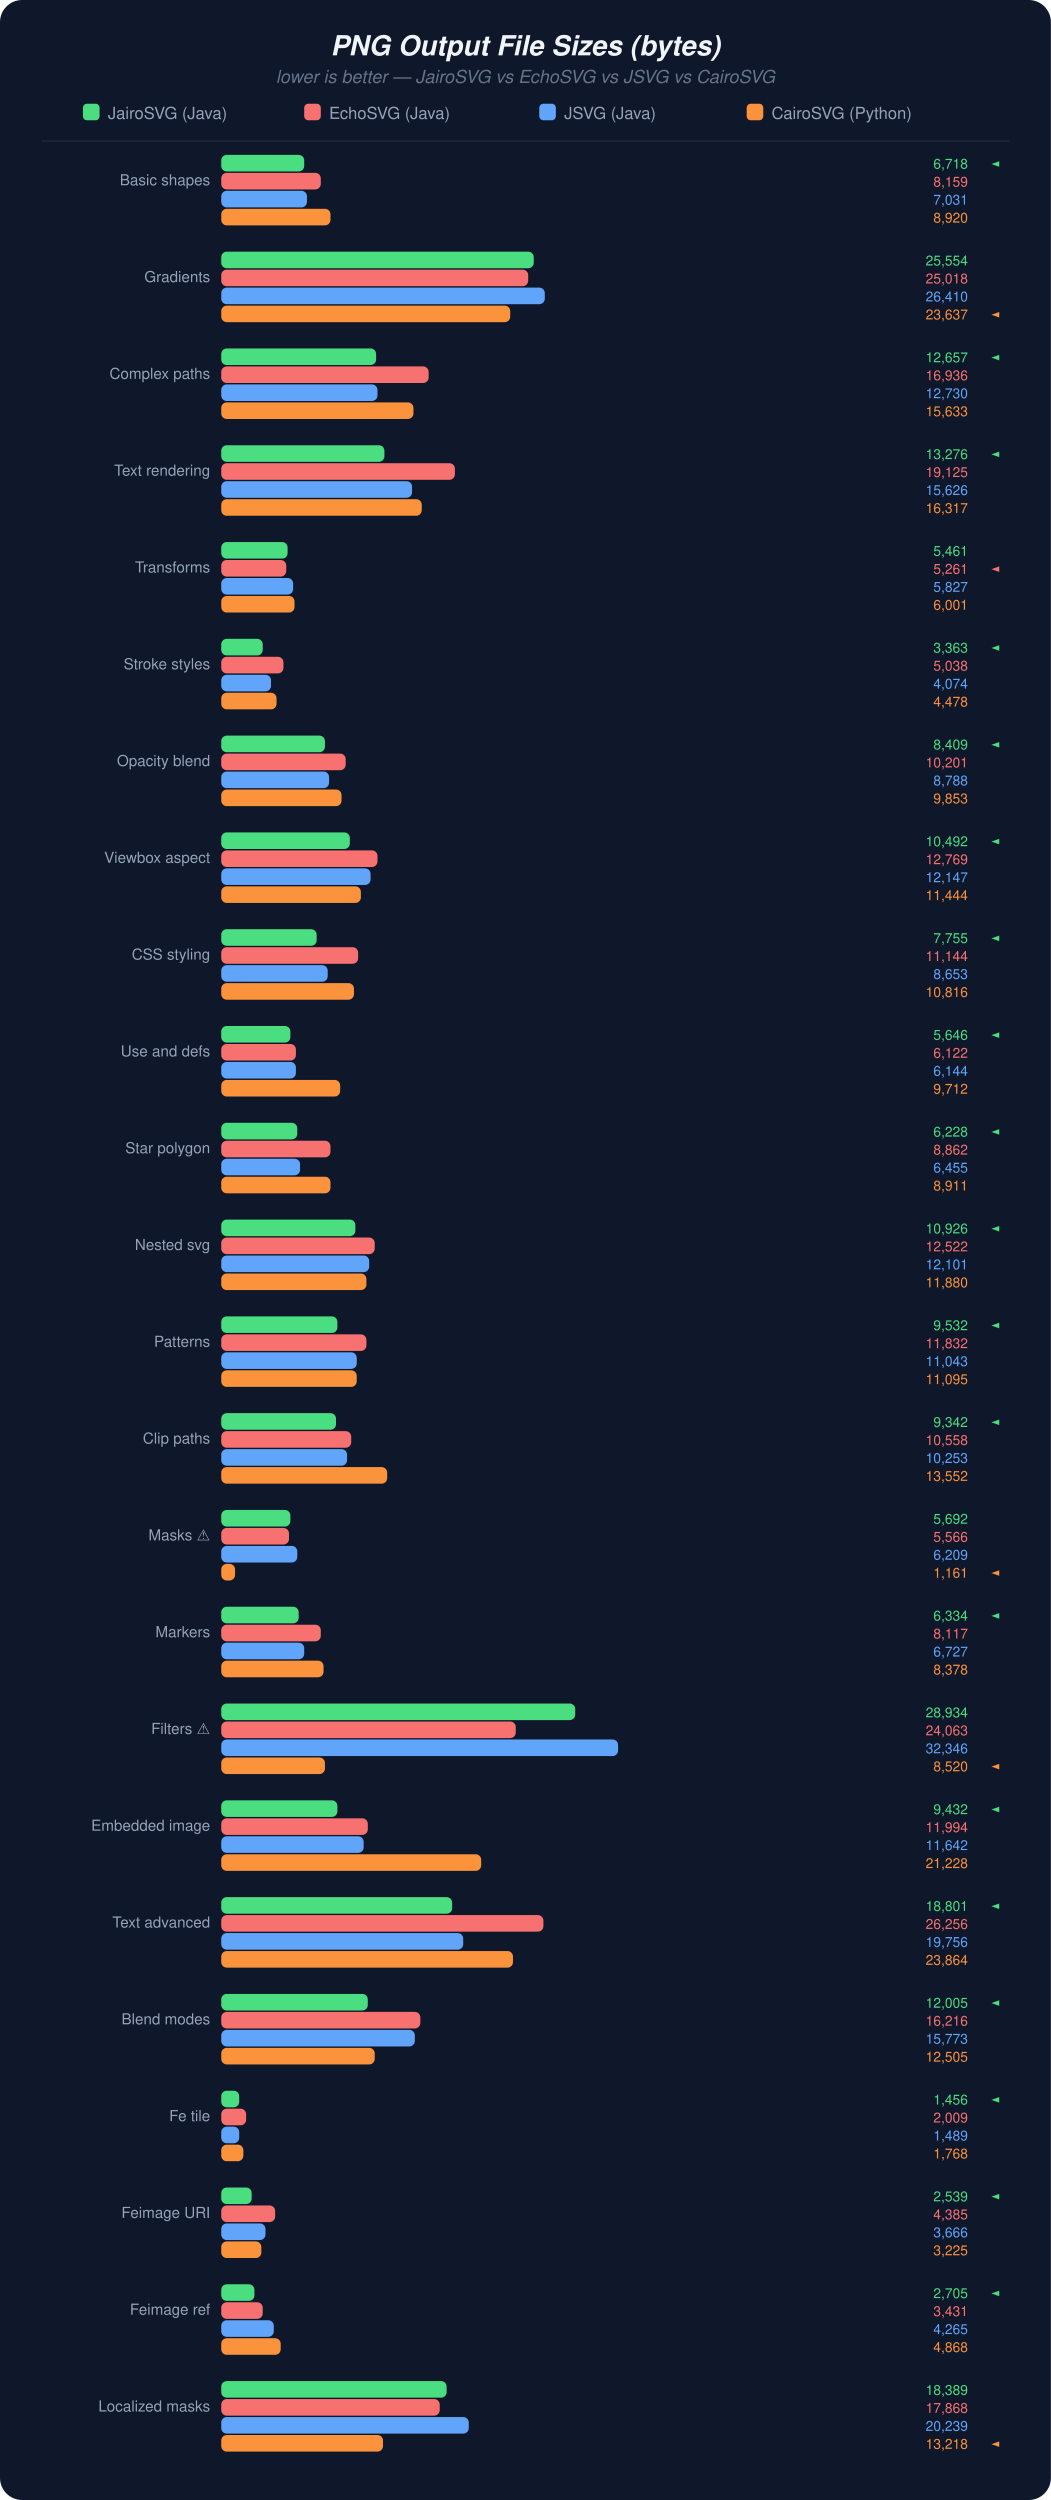
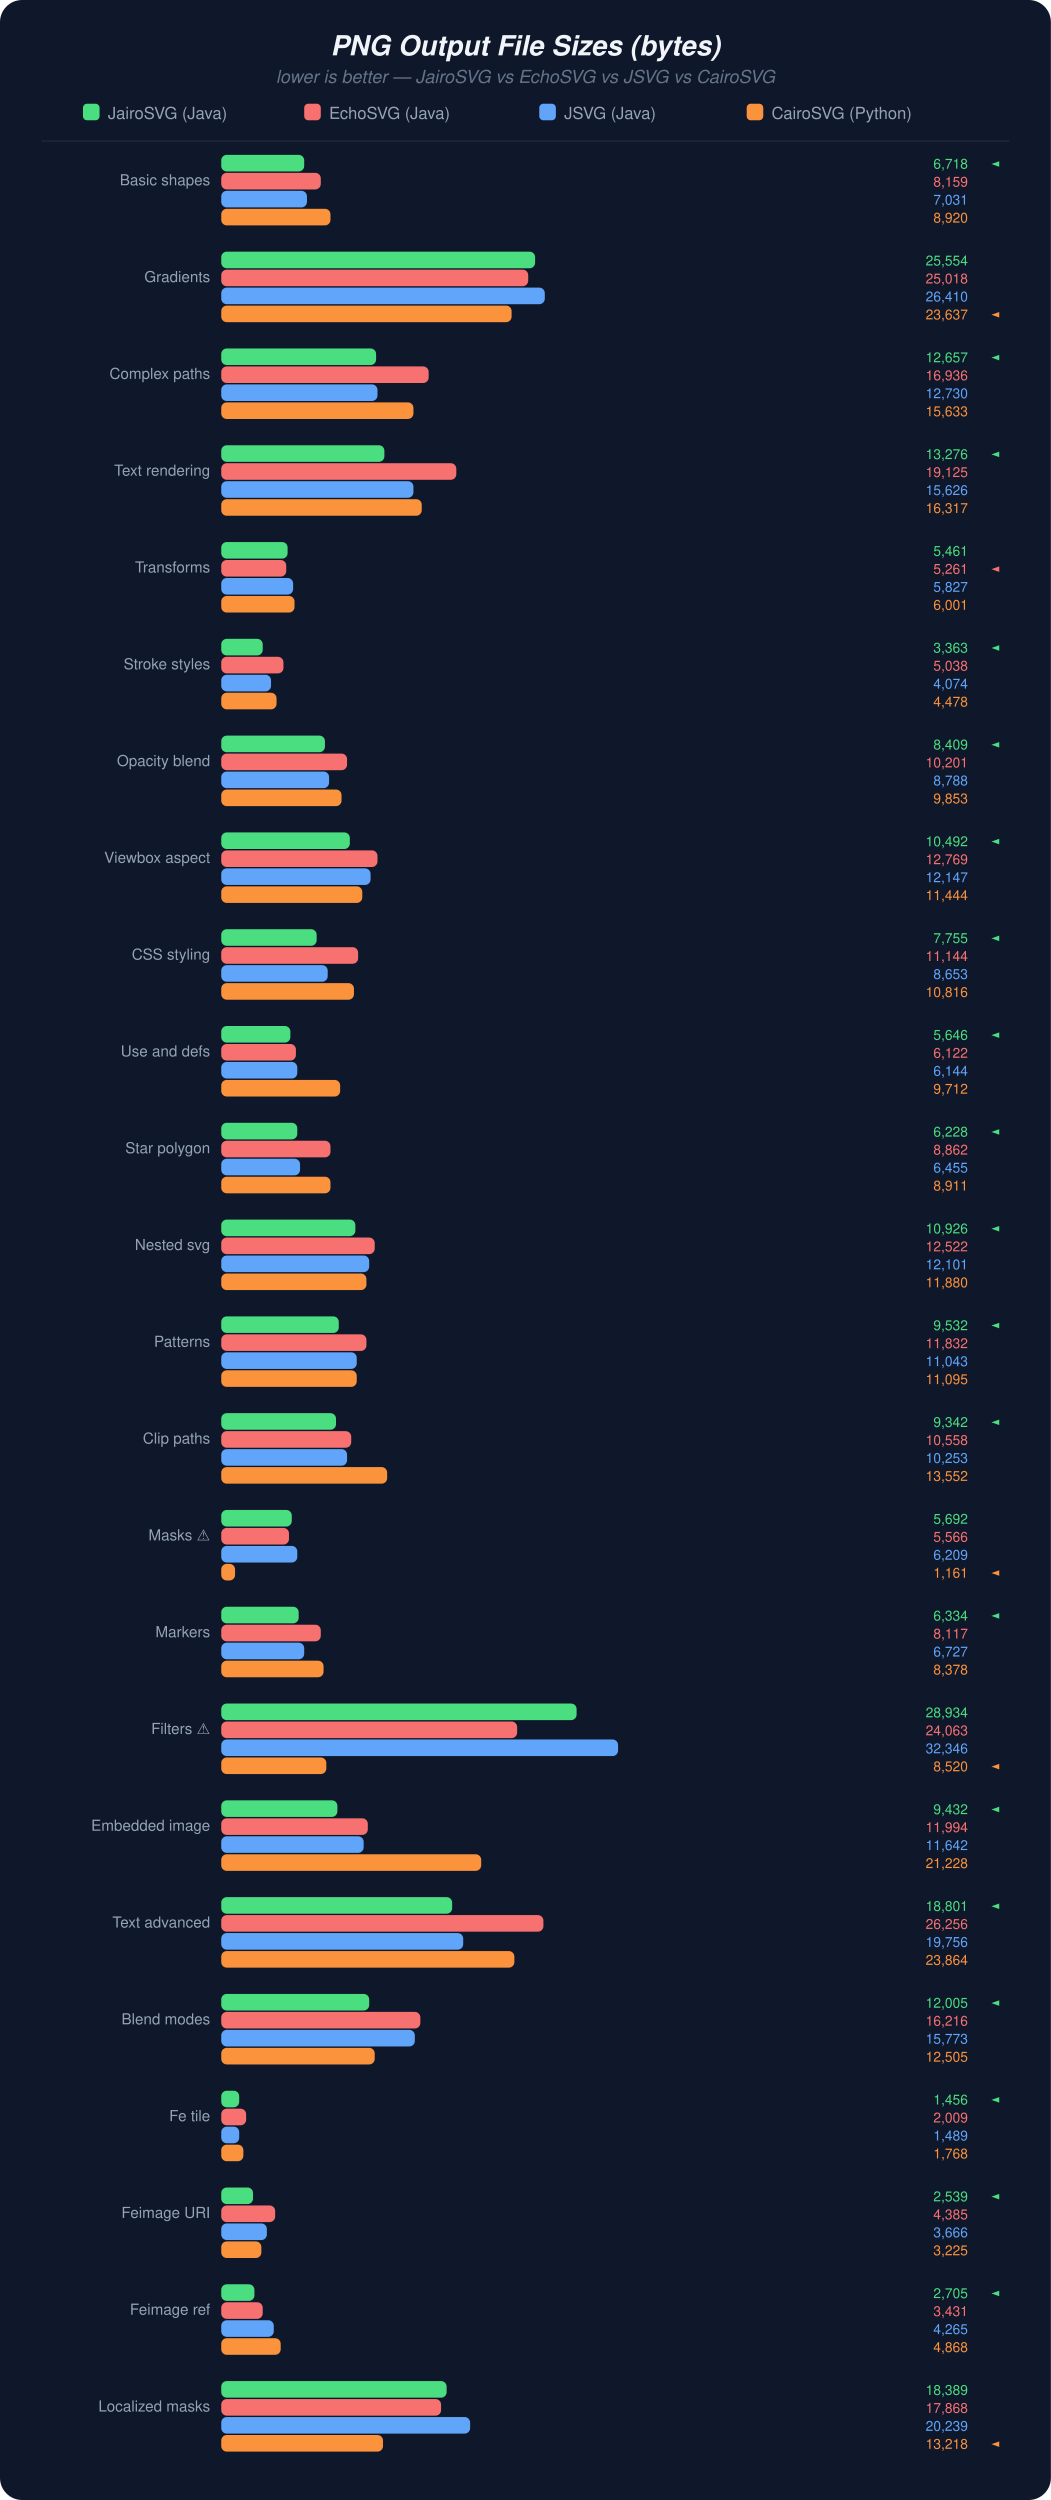
<svg xmlns="http://www.w3.org/2000/svg" width="760" height="1808" viewBox="0 0 760 1808">
  <style>
    text { font-family: -apple-system, BlinkMacSystemFont, "Segoe UI", Helvetica, Arial, sans-serif; }
  </style>
  <rect width="760" height="1808" rx="16" fill="#0f172a" />
  <text x="380" y="40" text-anchor="middle" font-size="20" font-weight="600" font-style="italic" fill="#f1f5f9">PNG Output File Sizes (bytes)</text>
  <text x="380" y="60" text-anchor="middle" font-size="13" font-style="italic" fill="#64748b">lower is better — JairoSVG vs EchoSVG vs JSVG vs CairoSVG</text>
  <rect x="60" y="75" width="12" height="12" rx="3" fill="#4ade80" />
  <text x="78" y="86" font-size="12" fill="#94a3b8">JairoSVG (Java)</text>
  <rect x="220" y="75" width="12" height="12" rx="3" fill="#f87171" />
  <text x="238" y="86" font-size="12" fill="#94a3b8">EchoSVG (Java)</text>
  <rect x="390" y="75" width="12" height="12" rx="3" fill="#60a5fa" />
  <text x="408" y="86" font-size="12" fill="#94a3b8">JSVG (Java)</text>
  <rect x="540" y="75" width="12" height="12" rx="3" fill="#fb923c" />
  <text x="558" y="86" font-size="12" fill="#94a3b8">CairoSVG (Python)</text>
  <line x1="30" y1="102" x2="730" y2="102" stroke="#1e293b" stroke-width="1" />
  <text x="152" y="134" text-anchor="end" font-size="11" font-weight="500" fill="#94a3b8">Basic shapes</text>
  <rect x="160" y="112" width="60" height="12" rx="4" fill="#4ade80" />
  <text x="700" y="122" text-anchor="end" font-size="10" fill="#4ade80">6,718</text>
  <text x="720" y="122" text-anchor="middle" font-size="10" fill="#4ade80">◄</text>
  <rect x="160" y="125" width="72" height="12" rx="4" fill="#f87171" />
  <text x="700" y="135" text-anchor="end" font-size="10" fill="#f87171">8,159</text>
  <rect x="160" y="138" width="62" height="12" rx="4" fill="#60a5fa" />
  <text x="700" y="148" text-anchor="end" font-size="10" fill="#60a5fa">7,031</text>
  <rect x="160" y="151" width="79" height="12" rx="4" fill="#fb923c" />
  <text x="700" y="161" text-anchor="end" font-size="10" fill="#fb923c">8,920</text>
  <text x="152" y="204" text-anchor="end" font-size="11" font-weight="500" fill="#94a3b8">Gradients</text>
-   <rect x="160" y="182" width="226" height="12" rx="4" fill="#4ade80" />
+   <rect x="160" y="182" width="227" height="12" rx="4" fill="#4ade80" />
  <text x="700" y="192" text-anchor="end" font-size="10" fill="#4ade80">25,554</text>
  <rect x="160" y="195" width="222" height="12" rx="4" fill="#f87171" />
  <text x="700" y="205" text-anchor="end" font-size="10" fill="#f87171">25,018</text>
  <rect x="160" y="208" width="234" height="12" rx="4" fill="#60a5fa" />
  <text x="700" y="218" text-anchor="end" font-size="10" fill="#60a5fa">26,410</text>
-   <rect x="160" y="221" width="209" height="12" rx="4" fill="#fb923c" />
+   <rect x="160" y="221" width="210" height="12" rx="4" fill="#fb923c" />
  <text x="700" y="231" text-anchor="end" font-size="10" fill="#fb923c">23,637</text>
  <text x="720" y="231" text-anchor="middle" font-size="10" fill="#fb923c">◄</text>
  <text x="152" y="274" text-anchor="end" font-size="11" font-weight="500" fill="#94a3b8">Complex paths</text>
  <rect x="160" y="252" width="112" height="12" rx="4" fill="#4ade80" />
  <text x="700" y="262" text-anchor="end" font-size="10" fill="#4ade80">12,657</text>
  <text x="720" y="262" text-anchor="middle" font-size="10" fill="#4ade80">◄</text>
  <rect x="160" y="265" width="150" height="12" rx="4" fill="#f87171" />
  <text x="700" y="275" text-anchor="end" font-size="10" fill="#f87171">16,936</text>
  <rect x="160" y="278" width="113" height="12" rx="4" fill="#60a5fa" />
  <text x="700" y="288" text-anchor="end" font-size="10" fill="#60a5fa">12,730</text>
  <rect x="160" y="291" width="139" height="12" rx="4" fill="#fb923c" />
  <text x="700" y="301" text-anchor="end" font-size="10" fill="#fb923c">15,633</text>
  <text x="152" y="344" text-anchor="end" font-size="11" font-weight="500" fill="#94a3b8">Text rendering</text>
  <rect x="160" y="322" width="118" height="12" rx="4" fill="#4ade80" />
  <text x="700" y="332" text-anchor="end" font-size="10" fill="#4ade80">13,276</text>
  <text x="720" y="332" text-anchor="middle" font-size="10" fill="#4ade80">◄</text>
-   <rect x="160" y="335" width="169" height="12" rx="4" fill="#f87171" />
+   <rect x="160" y="335" width="170" height="12" rx="4" fill="#f87171" />
  <text x="700" y="345" text-anchor="end" font-size="10" fill="#f87171">19,125</text>
-   <rect x="160" y="348" width="138" height="12" rx="4" fill="#60a5fa" />
+   <rect x="160" y="348" width="139" height="12" rx="4" fill="#60a5fa" />
  <text x="700" y="358" text-anchor="end" font-size="10" fill="#60a5fa">15,626</text>
  <rect x="160" y="361" width="145" height="12" rx="4" fill="#fb923c" />
  <text x="700" y="371" text-anchor="end" font-size="10" fill="#fb923c">16,317</text>
  <text x="152" y="414" text-anchor="end" font-size="11" font-weight="500" fill="#94a3b8">Transforms</text>
  <rect x="160" y="392" width="48" height="12" rx="4" fill="#4ade80" />
  <text x="700" y="402" text-anchor="end" font-size="10" fill="#4ade80">5,461</text>
  <rect x="160" y="405" width="47" height="12" rx="4" fill="#f87171" />
  <text x="700" y="415" text-anchor="end" font-size="10" fill="#f87171">5,261</text>
  <text x="720" y="415" text-anchor="middle" font-size="10" fill="#f87171">◄</text>
  <rect x="160" y="418" width="52" height="12" rx="4" fill="#60a5fa" />
  <text x="700" y="428" text-anchor="end" font-size="10" fill="#60a5fa">5,827</text>
  <rect x="160" y="431" width="53" height="12" rx="4" fill="#fb923c" />
  <text x="700" y="441" text-anchor="end" font-size="10" fill="#fb923c">6,001</text>
  <text x="152" y="484" text-anchor="end" font-size="11" font-weight="500" fill="#94a3b8">Stroke styles</text>
  <rect x="160" y="462" width="30" height="12" rx="4" fill="#4ade80" />
  <text x="700" y="472" text-anchor="end" font-size="10" fill="#4ade80">3,363</text>
  <text x="720" y="472" text-anchor="middle" font-size="10" fill="#4ade80">◄</text>
  <rect x="160" y="475" width="45" height="12" rx="4" fill="#f87171" />
  <text x="700" y="485" text-anchor="end" font-size="10" fill="#f87171">5,038</text>
  <rect x="160" y="488" width="36" height="12" rx="4" fill="#60a5fa" />
  <text x="700" y="498" text-anchor="end" font-size="10" fill="#60a5fa">4,074</text>
  <rect x="160" y="501" width="40" height="12" rx="4" fill="#fb923c" />
  <text x="700" y="511" text-anchor="end" font-size="10" fill="#fb923c">4,478</text>
  <text x="152" y="554" text-anchor="end" font-size="11" font-weight="500" fill="#94a3b8">Opacity blend</text>
  <rect x="160" y="532" width="75" height="12" rx="4" fill="#4ade80" />
  <text x="700" y="542" text-anchor="end" font-size="10" fill="#4ade80">8,409</text>
  <text x="720" y="542" text-anchor="middle" font-size="10" fill="#4ade80">◄</text>
-   <rect x="160" y="545" width="90" height="12" rx="4" fill="#f87171" />
+   <rect x="160" y="545" width="91" height="12" rx="4" fill="#f87171" />
  <text x="700" y="555" text-anchor="end" font-size="10" fill="#f87171">10,201</text>
  <rect x="160" y="558" width="78" height="12" rx="4" fill="#60a5fa" />
  <text x="700" y="568" text-anchor="end" font-size="10" fill="#60a5fa">8,788</text>
  <rect x="160" y="571" width="87" height="12" rx="4" fill="#fb923c" />
  <text x="700" y="581" text-anchor="end" font-size="10" fill="#fb923c">9,853</text>
  <text x="152" y="624" text-anchor="end" font-size="11" font-weight="500" fill="#94a3b8">Viewbox aspect</text>
  <rect x="160" y="602" width="93" height="12" rx="4" fill="#4ade80" />
  <text x="700" y="612" text-anchor="end" font-size="10" fill="#4ade80">10,492</text>
  <text x="720" y="612" text-anchor="middle" font-size="10" fill="#4ade80">◄</text>
  <rect x="160" y="615" width="113" height="12" rx="4" fill="#f87171" />
  <text x="700" y="625" text-anchor="end" font-size="10" fill="#f87171">12,769</text>
  <rect x="160" y="628" width="108" height="12" rx="4" fill="#60a5fa" />
  <text x="700" y="638" text-anchor="end" font-size="10" fill="#60a5fa">12,147</text>
-   <rect x="160" y="641" width="101" height="12" rx="4" fill="#fb923c" />
+   <rect x="160" y="641" width="102" height="12" rx="4" fill="#fb923c" />
  <text x="700" y="651" text-anchor="end" font-size="10" fill="#fb923c">11,444</text>
  <text x="152" y="694" text-anchor="end" font-size="11" font-weight="500" fill="#94a3b8">CSS styling</text>
  <rect x="160" y="672" width="69" height="12" rx="4" fill="#4ade80" />
  <text x="700" y="682" text-anchor="end" font-size="10" fill="#4ade80">7,755</text>
  <text x="720" y="682" text-anchor="middle" font-size="10" fill="#4ade80">◄</text>
  <rect x="160" y="685" width="99" height="12" rx="4" fill="#f87171" />
  <text x="700" y="695" text-anchor="end" font-size="10" fill="#f87171">11,144</text>
  <rect x="160" y="698" width="77" height="12" rx="4" fill="#60a5fa" />
  <text x="700" y="708" text-anchor="end" font-size="10" fill="#60a5fa">8,653</text>
  <rect x="160" y="711" width="96" height="12" rx="4" fill="#fb923c" />
  <text x="700" y="721" text-anchor="end" font-size="10" fill="#fb923c">10,816</text>
  <text x="152" y="764" text-anchor="end" font-size="11" font-weight="500" fill="#94a3b8">Use and defs</text>
  <rect x="160" y="742" width="50" height="12" rx="4" fill="#4ade80" />
  <text x="700" y="752" text-anchor="end" font-size="10" fill="#4ade80">5,646</text>
  <text x="720" y="752" text-anchor="middle" font-size="10" fill="#4ade80">◄</text>
  <rect x="160" y="755" width="54" height="12" rx="4" fill="#f87171" />
  <text x="700" y="765" text-anchor="end" font-size="10" fill="#f87171">6,122</text>
-   <rect x="160" y="768" width="54" height="12" rx="4" fill="#60a5fa" />
+   <rect x="160" y="768" width="55" height="12" rx="4" fill="#60a5fa" />
  <text x="700" y="778" text-anchor="end" font-size="10" fill="#60a5fa">6,144</text>
  <rect x="160" y="781" width="86" height="12" rx="4" fill="#fb923c" />
  <text x="700" y="791" text-anchor="end" font-size="10" fill="#fb923c">9,712</text>
  <text x="152" y="834" text-anchor="end" font-size="11" font-weight="500" fill="#94a3b8">Star polygon</text>
  <rect x="160" y="812" width="55" height="12" rx="4" fill="#4ade80" />
  <text x="700" y="822" text-anchor="end" font-size="10" fill="#4ade80">6,228</text>
  <text x="720" y="822" text-anchor="middle" font-size="10" fill="#4ade80">◄</text>
  <rect x="160" y="825" width="79" height="12" rx="4" fill="#f87171" />
  <text x="700" y="835" text-anchor="end" font-size="10" fill="#f87171">8,862</text>
  <rect x="160" y="838" width="57" height="12" rx="4" fill="#60a5fa" />
  <text x="700" y="848" text-anchor="end" font-size="10" fill="#60a5fa">6,455</text>
  <rect x="160" y="851" width="79" height="12" rx="4" fill="#fb923c" />
  <text x="700" y="861" text-anchor="end" font-size="10" fill="#fb923c">8,911</text>
  <text x="152" y="904" text-anchor="end" font-size="11" font-weight="500" fill="#94a3b8">Nested svg</text>
  <rect x="160" y="882" width="97" height="12" rx="4" fill="#4ade80" />
  <text x="700" y="892" text-anchor="end" font-size="10" fill="#4ade80">10,926</text>
  <text x="720" y="892" text-anchor="middle" font-size="10" fill="#4ade80">◄</text>
  <rect x="160" y="895" width="111" height="12" rx="4" fill="#f87171" />
  <text x="700" y="905" text-anchor="end" font-size="10" fill="#f87171">12,522</text>
  <rect x="160" y="908" width="107" height="12" rx="4" fill="#60a5fa" />
  <text x="700" y="918" text-anchor="end" font-size="10" fill="#60a5fa">12,101</text>
  <rect x="160" y="921" width="105" height="12" rx="4" fill="#fb923c" />
  <text x="700" y="931" text-anchor="end" font-size="10" fill="#fb923c">11,880</text>
  <text x="152" y="974" text-anchor="end" font-size="11" font-weight="500" fill="#94a3b8">Patterns</text>
-   <rect x="160" y="952" width="84" height="12" rx="4" fill="#4ade80" />
+   <rect x="160" y="952" width="85" height="12" rx="4" fill="#4ade80" />
  <text x="700" y="962" text-anchor="end" font-size="10" fill="#4ade80">9,532</text>
  <text x="720" y="962" text-anchor="middle" font-size="10" fill="#4ade80">◄</text>
  <rect x="160" y="965" width="105" height="12" rx="4" fill="#f87171" />
  <text x="700" y="975" text-anchor="end" font-size="10" fill="#f87171">11,832</text>
  <rect x="160" y="978" width="98" height="12" rx="4" fill="#60a5fa" />
  <text x="700" y="988" text-anchor="end" font-size="10" fill="#60a5fa">11,043</text>
  <rect x="160" y="991" width="98" height="12" rx="4" fill="#fb923c" />
  <text x="700" y="1001" text-anchor="end" font-size="10" fill="#fb923c">11,095</text>
  <text x="152" y="1044" text-anchor="end" font-size="11" font-weight="500" fill="#94a3b8">Clip paths</text>
  <rect x="160" y="1022" width="83" height="12" rx="4" fill="#4ade80" />
  <text x="700" y="1032" text-anchor="end" font-size="10" fill="#4ade80">9,342</text>
  <text x="720" y="1032" text-anchor="middle" font-size="10" fill="#4ade80">◄</text>
  <rect x="160" y="1035" width="94" height="12" rx="4" fill="#f87171" />
  <text x="700" y="1045" text-anchor="end" font-size="10" fill="#f87171">10,558</text>
  <rect x="160" y="1048" width="91" height="12" rx="4" fill="#60a5fa" />
  <text x="700" y="1058" text-anchor="end" font-size="10" fill="#60a5fa">10,253</text>
  <rect x="160" y="1061" width="120" height="12" rx="4" fill="#fb923c" />
  <text x="700" y="1071" text-anchor="end" font-size="10" fill="#fb923c">13,552</text>
  <text x="152" y="1114" text-anchor="end" font-size="11" font-weight="500" fill="#94a3b8">Masks ⚠️</text>
-   <rect x="160" y="1092" width="50" height="12" rx="4" fill="#4ade80" />
+   <rect x="160" y="1092" width="51" height="12" rx="4" fill="#4ade80" />
  <text x="700" y="1102" text-anchor="end" font-size="10" fill="#4ade80">5,692</text>
  <rect x="160" y="1105" width="49" height="12" rx="4" fill="#f87171" />
  <text x="700" y="1115" text-anchor="end" font-size="10" fill="#f87171">5,566</text>
  <rect x="160" y="1118" width="55" height="12" rx="4" fill="#60a5fa" />
  <text x="700" y="1128" text-anchor="end" font-size="10" fill="#60a5fa">6,209</text>
  <rect x="160" y="1131" width="10" height="12" rx="4" fill="#fb923c" />
  <text x="700" y="1141" text-anchor="end" font-size="10" fill="#fb923c">1,161</text>
  <text x="720" y="1141" text-anchor="middle" font-size="10" fill="#fb923c">◄</text>
  <text x="152" y="1184" text-anchor="end" font-size="11" font-weight="500" fill="#94a3b8">Markers</text>
  <rect x="160" y="1162" width="56" height="12" rx="4" fill="#4ade80" />
  <text x="700" y="1172" text-anchor="end" font-size="10" fill="#4ade80">6,334</text>
  <text x="720" y="1172" text-anchor="middle" font-size="10" fill="#4ade80">◄</text>
  <rect x="160" y="1175" width="72" height="12" rx="4" fill="#f87171" />
  <text x="700" y="1185" text-anchor="end" font-size="10" fill="#f87171">8,117</text>
  <rect x="160" y="1188" width="60" height="12" rx="4" fill="#60a5fa" />
  <text x="700" y="1198" text-anchor="end" font-size="10" fill="#60a5fa">6,727</text>
  <rect x="160" y="1201" width="74" height="12" rx="4" fill="#fb923c" />
  <text x="700" y="1211" text-anchor="end" font-size="10" fill="#fb923c">8,378</text>
  <text x="152" y="1254" text-anchor="end" font-size="11" font-weight="500" fill="#94a3b8">Filters ⚠️</text>
-   <rect x="160" y="1232" width="256" height="12" rx="4" fill="#4ade80" />
+   <rect x="160" y="1232" width="257" height="12" rx="4" fill="#4ade80" />
  <text x="700" y="1242" text-anchor="end" font-size="10" fill="#4ade80">28,934</text>
-   <rect x="160" y="1245" width="213" height="12" rx="4" fill="#f87171" />
+   <rect x="160" y="1245" width="214" height="12" rx="4" fill="#f87171" />
  <text x="700" y="1255" text-anchor="end" font-size="10" fill="#f87171">24,063</text>
  <rect x="160" y="1258" width="287" height="12" rx="4" fill="#60a5fa" />
  <text x="700" y="1268" text-anchor="end" font-size="10" fill="#60a5fa">32,346</text>
-   <rect x="160" y="1271" width="75" height="12" rx="4" fill="#fb923c" />
+   <rect x="160" y="1271" width="76" height="12" rx="4" fill="#fb923c" />
  <text x="700" y="1281" text-anchor="end" font-size="10" fill="#fb923c">8,520</text>
  <text x="720" y="1281" text-anchor="middle" font-size="10" fill="#fb923c">◄</text>
  <text x="152" y="1324" text-anchor="end" font-size="11" font-weight="500" fill="#94a3b8">Embedded image</text>
  <rect x="160" y="1302" width="84" height="12" rx="4" fill="#4ade80" />
  <text x="700" y="1312" text-anchor="end" font-size="10" fill="#4ade80">9,432</text>
  <text x="720" y="1312" text-anchor="middle" font-size="10" fill="#4ade80">◄</text>
  <rect x="160" y="1315" width="106" height="12" rx="4" fill="#f87171" />
  <text x="700" y="1325" text-anchor="end" font-size="10" fill="#f87171">11,994</text>
  <rect x="160" y="1328" width="103" height="12" rx="4" fill="#60a5fa" />
  <text x="700" y="1338" text-anchor="end" font-size="10" fill="#60a5fa">11,642</text>
  <rect x="160" y="1341" width="188" height="12" rx="4" fill="#fb923c" />
  <text x="700" y="1351" text-anchor="end" font-size="10" fill="#fb923c">21,228</text>
  <text x="152" y="1394" text-anchor="end" font-size="11" font-weight="500" fill="#94a3b8">Text advanced</text>
  <rect x="160" y="1372" width="167" height="12" rx="4" fill="#4ade80" />
  <text x="700" y="1382" text-anchor="end" font-size="10" fill="#4ade80">18,801</text>
  <text x="720" y="1382" text-anchor="middle" font-size="10" fill="#4ade80">◄</text>
  <rect x="160" y="1385" width="233" height="12" rx="4" fill="#f87171" />
  <text x="700" y="1395" text-anchor="end" font-size="10" fill="#f87171">26,256</text>
  <rect x="160" y="1398" width="175" height="12" rx="4" fill="#60a5fa" />
  <text x="700" y="1408" text-anchor="end" font-size="10" fill="#60a5fa">19,756</text>
-   <rect x="160" y="1411" width="211" height="12" rx="4" fill="#fb923c" />
+   <rect x="160" y="1411" width="212" height="12" rx="4" fill="#fb923c" />
  <text x="700" y="1421" text-anchor="end" font-size="10" fill="#fb923c">23,864</text>
  <text x="152" y="1464" text-anchor="end" font-size="11" font-weight="500" fill="#94a3b8">Blend modes</text>
-   <rect x="160" y="1442" width="106" height="12" rx="4" fill="#4ade80" />
+   <rect x="160" y="1442" width="107" height="12" rx="4" fill="#4ade80" />
  <text x="700" y="1452" text-anchor="end" font-size="10" fill="#4ade80">12,005</text>
  <text x="720" y="1452" text-anchor="middle" font-size="10" fill="#4ade80">◄</text>
  <rect x="160" y="1455" width="144" height="12" rx="4" fill="#f87171" />
  <text x="700" y="1465" text-anchor="end" font-size="10" fill="#f87171">16,216</text>
  <rect x="160" y="1468" width="140" height="12" rx="4" fill="#60a5fa" />
  <text x="700" y="1478" text-anchor="end" font-size="10" fill="#60a5fa">15,773</text>
  <rect x="160" y="1481" width="111" height="12" rx="4" fill="#fb923c" />
  <text x="700" y="1491" text-anchor="end" font-size="10" fill="#fb923c">12,505</text>
  <text x="152" y="1534" text-anchor="end" font-size="11" font-weight="500" fill="#94a3b8">Fe tile</text>
  <rect x="160" y="1512" width="13" height="12" rx="4" fill="#4ade80" />
  <text x="700" y="1522" text-anchor="end" font-size="10" fill="#4ade80">1,456</text>
  <text x="720" y="1522" text-anchor="middle" font-size="10" fill="#4ade80">◄</text>
  <rect x="160" y="1525" width="18" height="12" rx="4" fill="#f87171" />
  <text x="700" y="1535" text-anchor="end" font-size="10" fill="#f87171">2,009</text>
  <rect x="160" y="1538" width="13" height="12" rx="4" fill="#60a5fa" />
  <text x="700" y="1548" text-anchor="end" font-size="10" fill="#60a5fa">1,489</text>
  <rect x="160" y="1551" width="16" height="12" rx="4" fill="#fb923c" />
  <text x="700" y="1561" text-anchor="end" font-size="10" fill="#fb923c">1,768</text>
  <text x="152" y="1604" text-anchor="end" font-size="11" font-weight="500" fill="#94a3b8">Feimage URI</text>
-   <rect x="160" y="1582" width="22" height="12" rx="4" fill="#4ade80" />
+   <rect x="160" y="1582" width="23" height="12" rx="4" fill="#4ade80" />
  <text x="700" y="1592" text-anchor="end" font-size="10" fill="#4ade80">2,539</text>
  <text x="720" y="1592" text-anchor="middle" font-size="10" fill="#4ade80">◄</text>
  <rect x="160" y="1595" width="39" height="12" rx="4" fill="#f87171" />
  <text x="700" y="1605" text-anchor="end" font-size="10" fill="#f87171">4,385</text>
-   <rect x="160" y="1608" width="32" height="12" rx="4" fill="#60a5fa" />
+   <rect x="160" y="1608" width="33" height="12" rx="4" fill="#60a5fa" />
  <text x="700" y="1618" text-anchor="end" font-size="10" fill="#60a5fa">3,666</text>
  <rect x="160" y="1621" width="29" height="12" rx="4" fill="#fb923c" />
  <text x="700" y="1631" text-anchor="end" font-size="10" fill="#fb923c">3,225</text>
  <text x="152" y="1674" text-anchor="end" font-size="11" font-weight="500" fill="#94a3b8">Feimage ref</text>
  <rect x="160" y="1652" width="24" height="12" rx="4" fill="#4ade80" />
  <text x="700" y="1662" text-anchor="end" font-size="10" fill="#4ade80">2,705</text>
  <text x="720" y="1662" text-anchor="middle" font-size="10" fill="#4ade80">◄</text>
  <rect x="160" y="1665" width="30" height="12" rx="4" fill="#f87171" />
  <text x="700" y="1675" text-anchor="end" font-size="10" fill="#f87171">3,431</text>
  <rect x="160" y="1678" width="38" height="12" rx="4" fill="#60a5fa" />
  <text x="700" y="1688" text-anchor="end" font-size="10" fill="#60a5fa">4,265</text>
  <rect x="160" y="1691" width="43" height="12" rx="4" fill="#fb923c" />
  <text x="700" y="1701" text-anchor="end" font-size="10" fill="#fb923c">4,868</text>
  <text x="152" y="1744" text-anchor="end" font-size="11" font-weight="500" fill="#94a3b8">Localized masks</text>
  <rect x="160" y="1722" width="163" height="12" rx="4" fill="#4ade80" />
  <text x="700" y="1732" text-anchor="end" font-size="10" fill="#4ade80">18,389</text>
-   <rect x="160" y="1735" width="158" height="12" rx="4" fill="#f87171" />
+   <rect x="160" y="1735" width="159" height="12" rx="4" fill="#f87171" />
  <text x="700" y="1745" text-anchor="end" font-size="10" fill="#f87171">17,868</text>
-   <rect x="160" y="1748" width="179" height="12" rx="4" fill="#60a5fa" />
+   <rect x="160" y="1748" width="180" height="12" rx="4" fill="#60a5fa" />
  <text x="700" y="1758" text-anchor="end" font-size="10" fill="#60a5fa">20,239</text>
  <rect x="160" y="1761" width="117" height="12" rx="4" fill="#fb923c" />
  <text x="700" y="1771" text-anchor="end" font-size="10" fill="#fb923c">13,218</text>
  <text x="720" y="1771" text-anchor="middle" font-size="10" fill="#fb923c">◄</text>
</svg>
